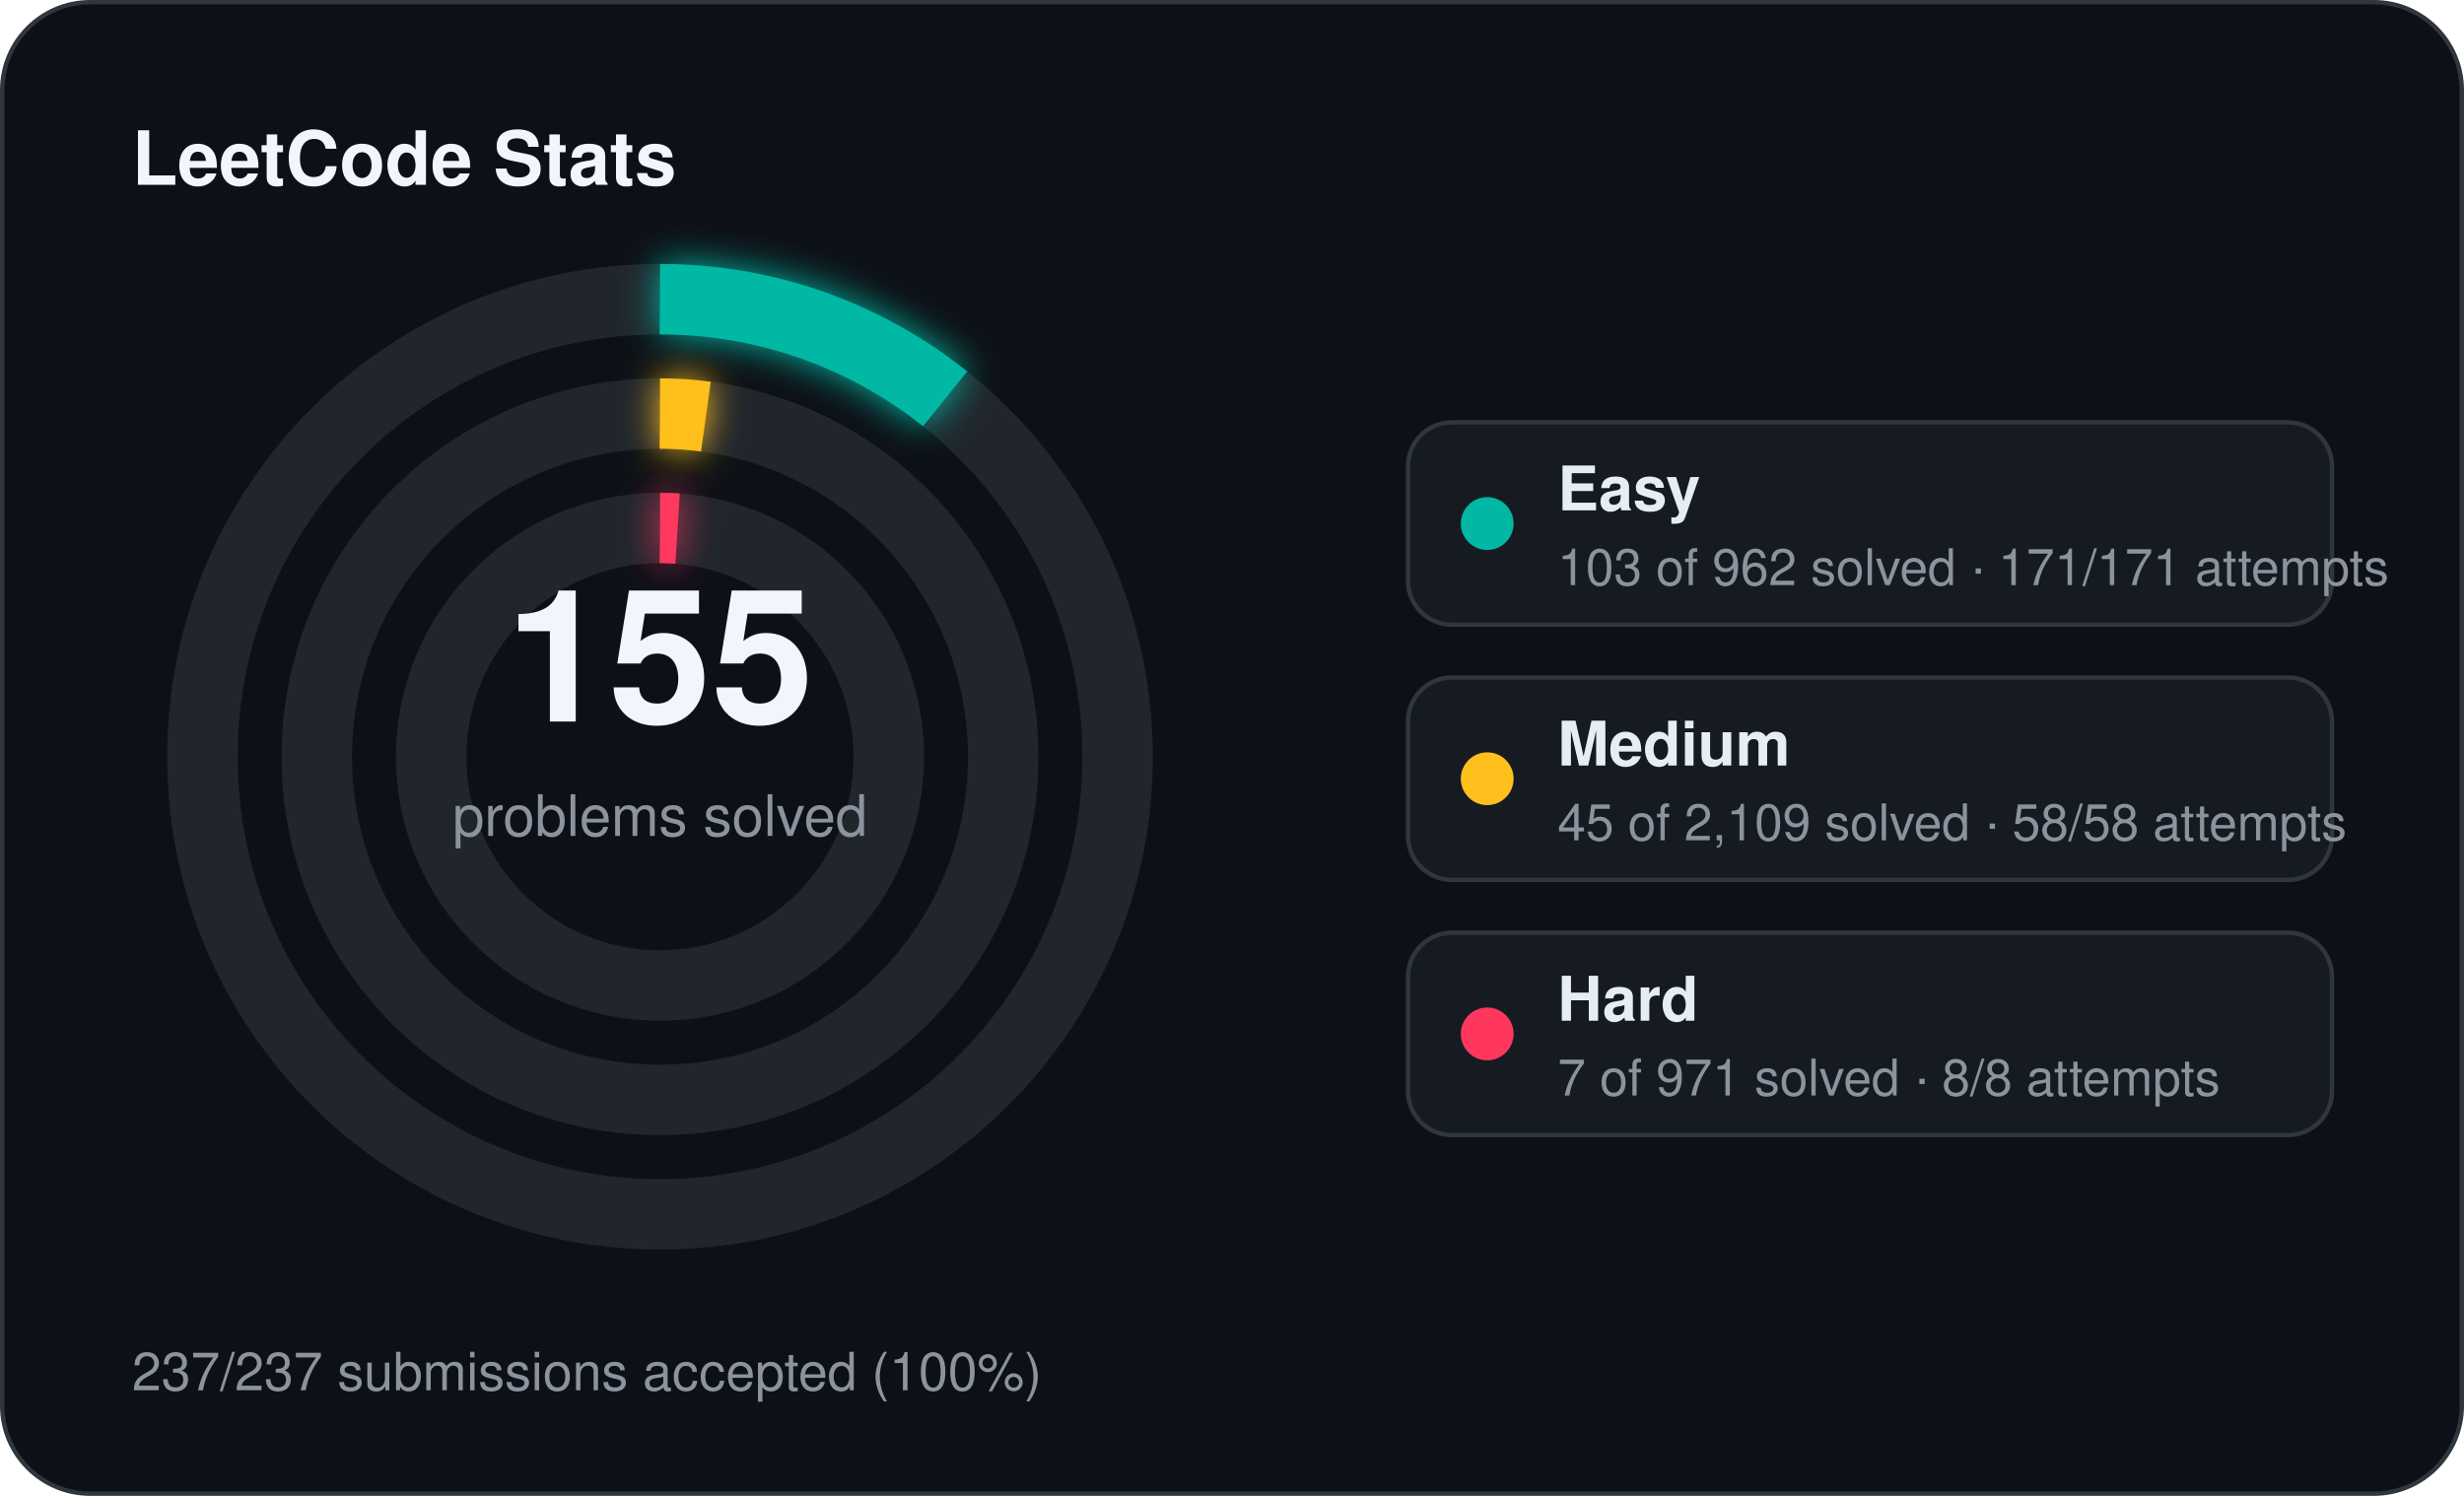
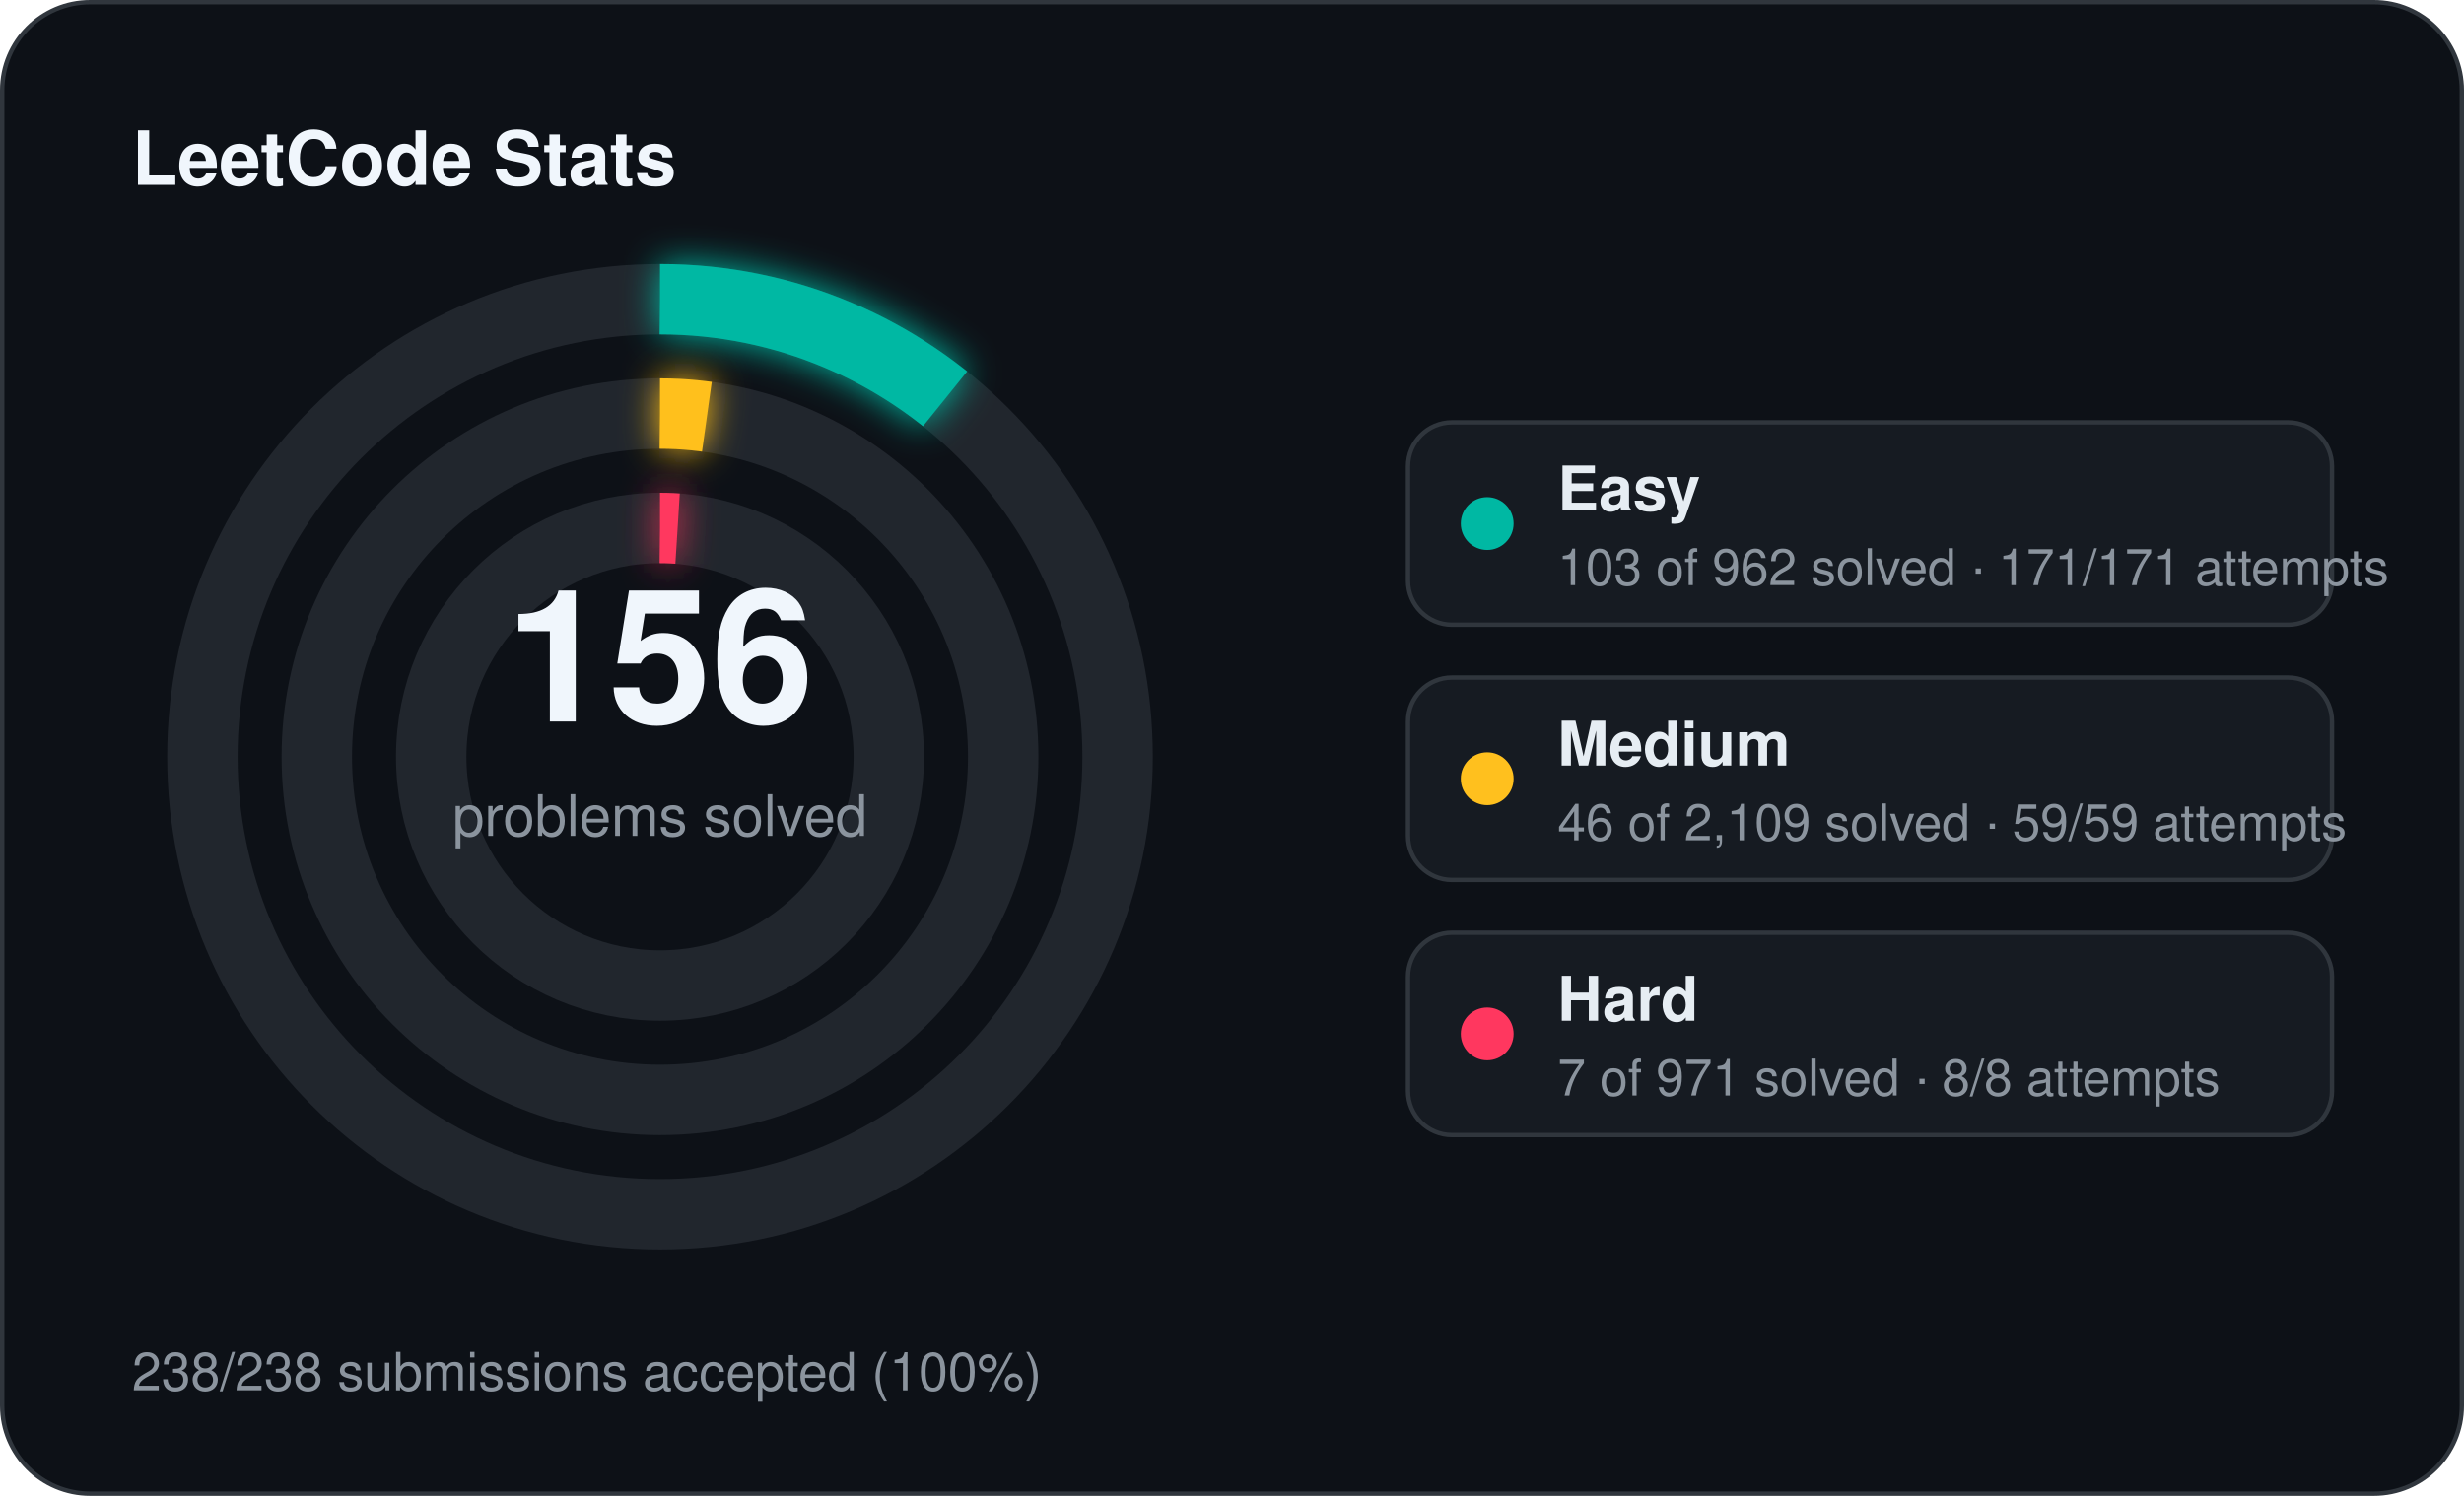
<svg xmlns="http://www.w3.org/2000/svg" width="560" height="340" viewBox="0 0 560 340">
  <defs>
    <filter id="stats-glow" x="-60%" y="-60%" width="220%" height="220%">
      <feGaussianBlur stdDeviation="4" result="blur" />
      <feMerge>
        <feMergeNode in="blur" />
        <feMergeNode in="SourceGraphic" />
      </feMerge>
    </filter>
  </defs>
  <rect x="0.5" y="0.5" width="559" height="339" rx="20" fill="#0d1117" stroke="#30363d" stroke-width="1" />
  <text x="30" y="42" fill="#f0f6fc" font-family="Segoe UI, Helvetica, Arial, sans-serif" font-size="17" font-weight="700">LeetCode Stats</text>
  <circle cx="150" cy="172" r="104" fill="none" stroke="#21262d" stroke-width="16" />
  <circle cx="150" cy="172" r="104" fill="none" stroke="#00b8a3" stroke-width="16" stroke-linecap="butt" stroke-dasharray="69.96 653.45" transform="rotate(-90 150 172)" filter="url(#stats-glow)" />
  <circle cx="150" cy="172" r="78" fill="none" stroke="#21262d" stroke-width="16" />
-   <circle cx="150" cy="172" r="78" fill="none" stroke="#ffc01e" stroke-width="16" stroke-linecap="butt" stroke-dasharray="10.46 490.09" transform="rotate(-90 150 172)" filter="url(#stats-glow)" />
+   <circle cx="150" cy="172" r="78" fill="none" stroke="#ffc01e" stroke-width="16" stroke-linecap="butt" stroke-dasharray="10.69 490.09" transform="rotate(-90 150 172)" filter="url(#stats-glow)" />
  <circle cx="150" cy="172" r="52" fill="none" stroke="#21262d" stroke-width="16" />
  <circle cx="150" cy="172" r="52" fill="none" stroke="#ff375f" stroke-width="16" stroke-linecap="butt" stroke-dasharray="4.00 326.73" transform="rotate(-90 150 172)" filter="url(#stats-glow)" />
-   <text x="150" y="164" text-anchor="middle" fill="#f0f6fc" font-family="Segoe UI, Helvetica, Arial, sans-serif" font-size="42" font-weight="700">155</text>
+   <text x="150" y="164" text-anchor="middle" fill="#f0f6fc" font-family="Segoe UI, Helvetica, Arial, sans-serif" font-size="42" font-weight="700">156</text>
  <text x="150" y="190" text-anchor="middle" fill="#8b949e" font-family="Segoe UI, Helvetica, Arial, sans-serif" font-size="13">problems solved</text>
  <rect x="320" y="96" width="210" height="46" rx="10" fill="#161b22" stroke="#30363d" stroke-width="1" />
  <circle cx="338" cy="119" r="6" fill="#00b8a3" />
  <text x="354" y="116" fill="#e6edf3" font-family="Segoe UI, Helvetica, Arial, sans-serif" font-size="14" font-weight="600">Easy</text>
  <text x="354" y="133" fill="#8b949e" font-family="Segoe UI, Helvetica, Arial, sans-serif" font-size="11.5">103 of 962 solved · 171/171 attempts</text>
  <rect x="320" y="154" width="210" height="46" rx="10" fill="#161b22" stroke="#30363d" stroke-width="1" />
  <circle cx="338" cy="177" r="6" fill="#ffc01e" />
  <text x="354" y="174" fill="#e6edf3" font-family="Segoe UI, Helvetica, Arial, sans-serif" font-size="14" font-weight="600">Medium</text>
-   <text x="354" y="191" fill="#8b949e" font-family="Segoe UI, Helvetica, Arial, sans-serif" font-size="11.5">45 of 2,109 solved · 58/58 attempts</text>
+   <text x="354" y="191" fill="#8b949e" font-family="Segoe UI, Helvetica, Arial, sans-serif" font-size="11.5">46 of 2,109 solved · 59/59 attempts</text>
  <rect x="320" y="212" width="210" height="46" rx="10" fill="#161b22" stroke="#30363d" stroke-width="1" />
  <circle cx="338" cy="235" r="6" fill="#ff375f" />
  <text x="354" y="232" fill="#e6edf3" font-family="Segoe UI, Helvetica, Arial, sans-serif" font-size="14" font-weight="600">Hard</text>
  <text x="354" y="249" fill="#8b949e" font-family="Segoe UI, Helvetica, Arial, sans-serif" font-size="11.5">7 of 971 solved · 8/8 attempts</text>
-   <text x="30" y="316" fill="#8b949e" font-family="Segoe UI, Helvetica, Arial, sans-serif" font-size="12">237/237 submissions accepted (100%)</text>
+   <text x="30" y="316" fill="#8b949e" font-family="Segoe UI, Helvetica, Arial, sans-serif" font-size="12">238/238 submissions accepted (100%)</text>
</svg>
